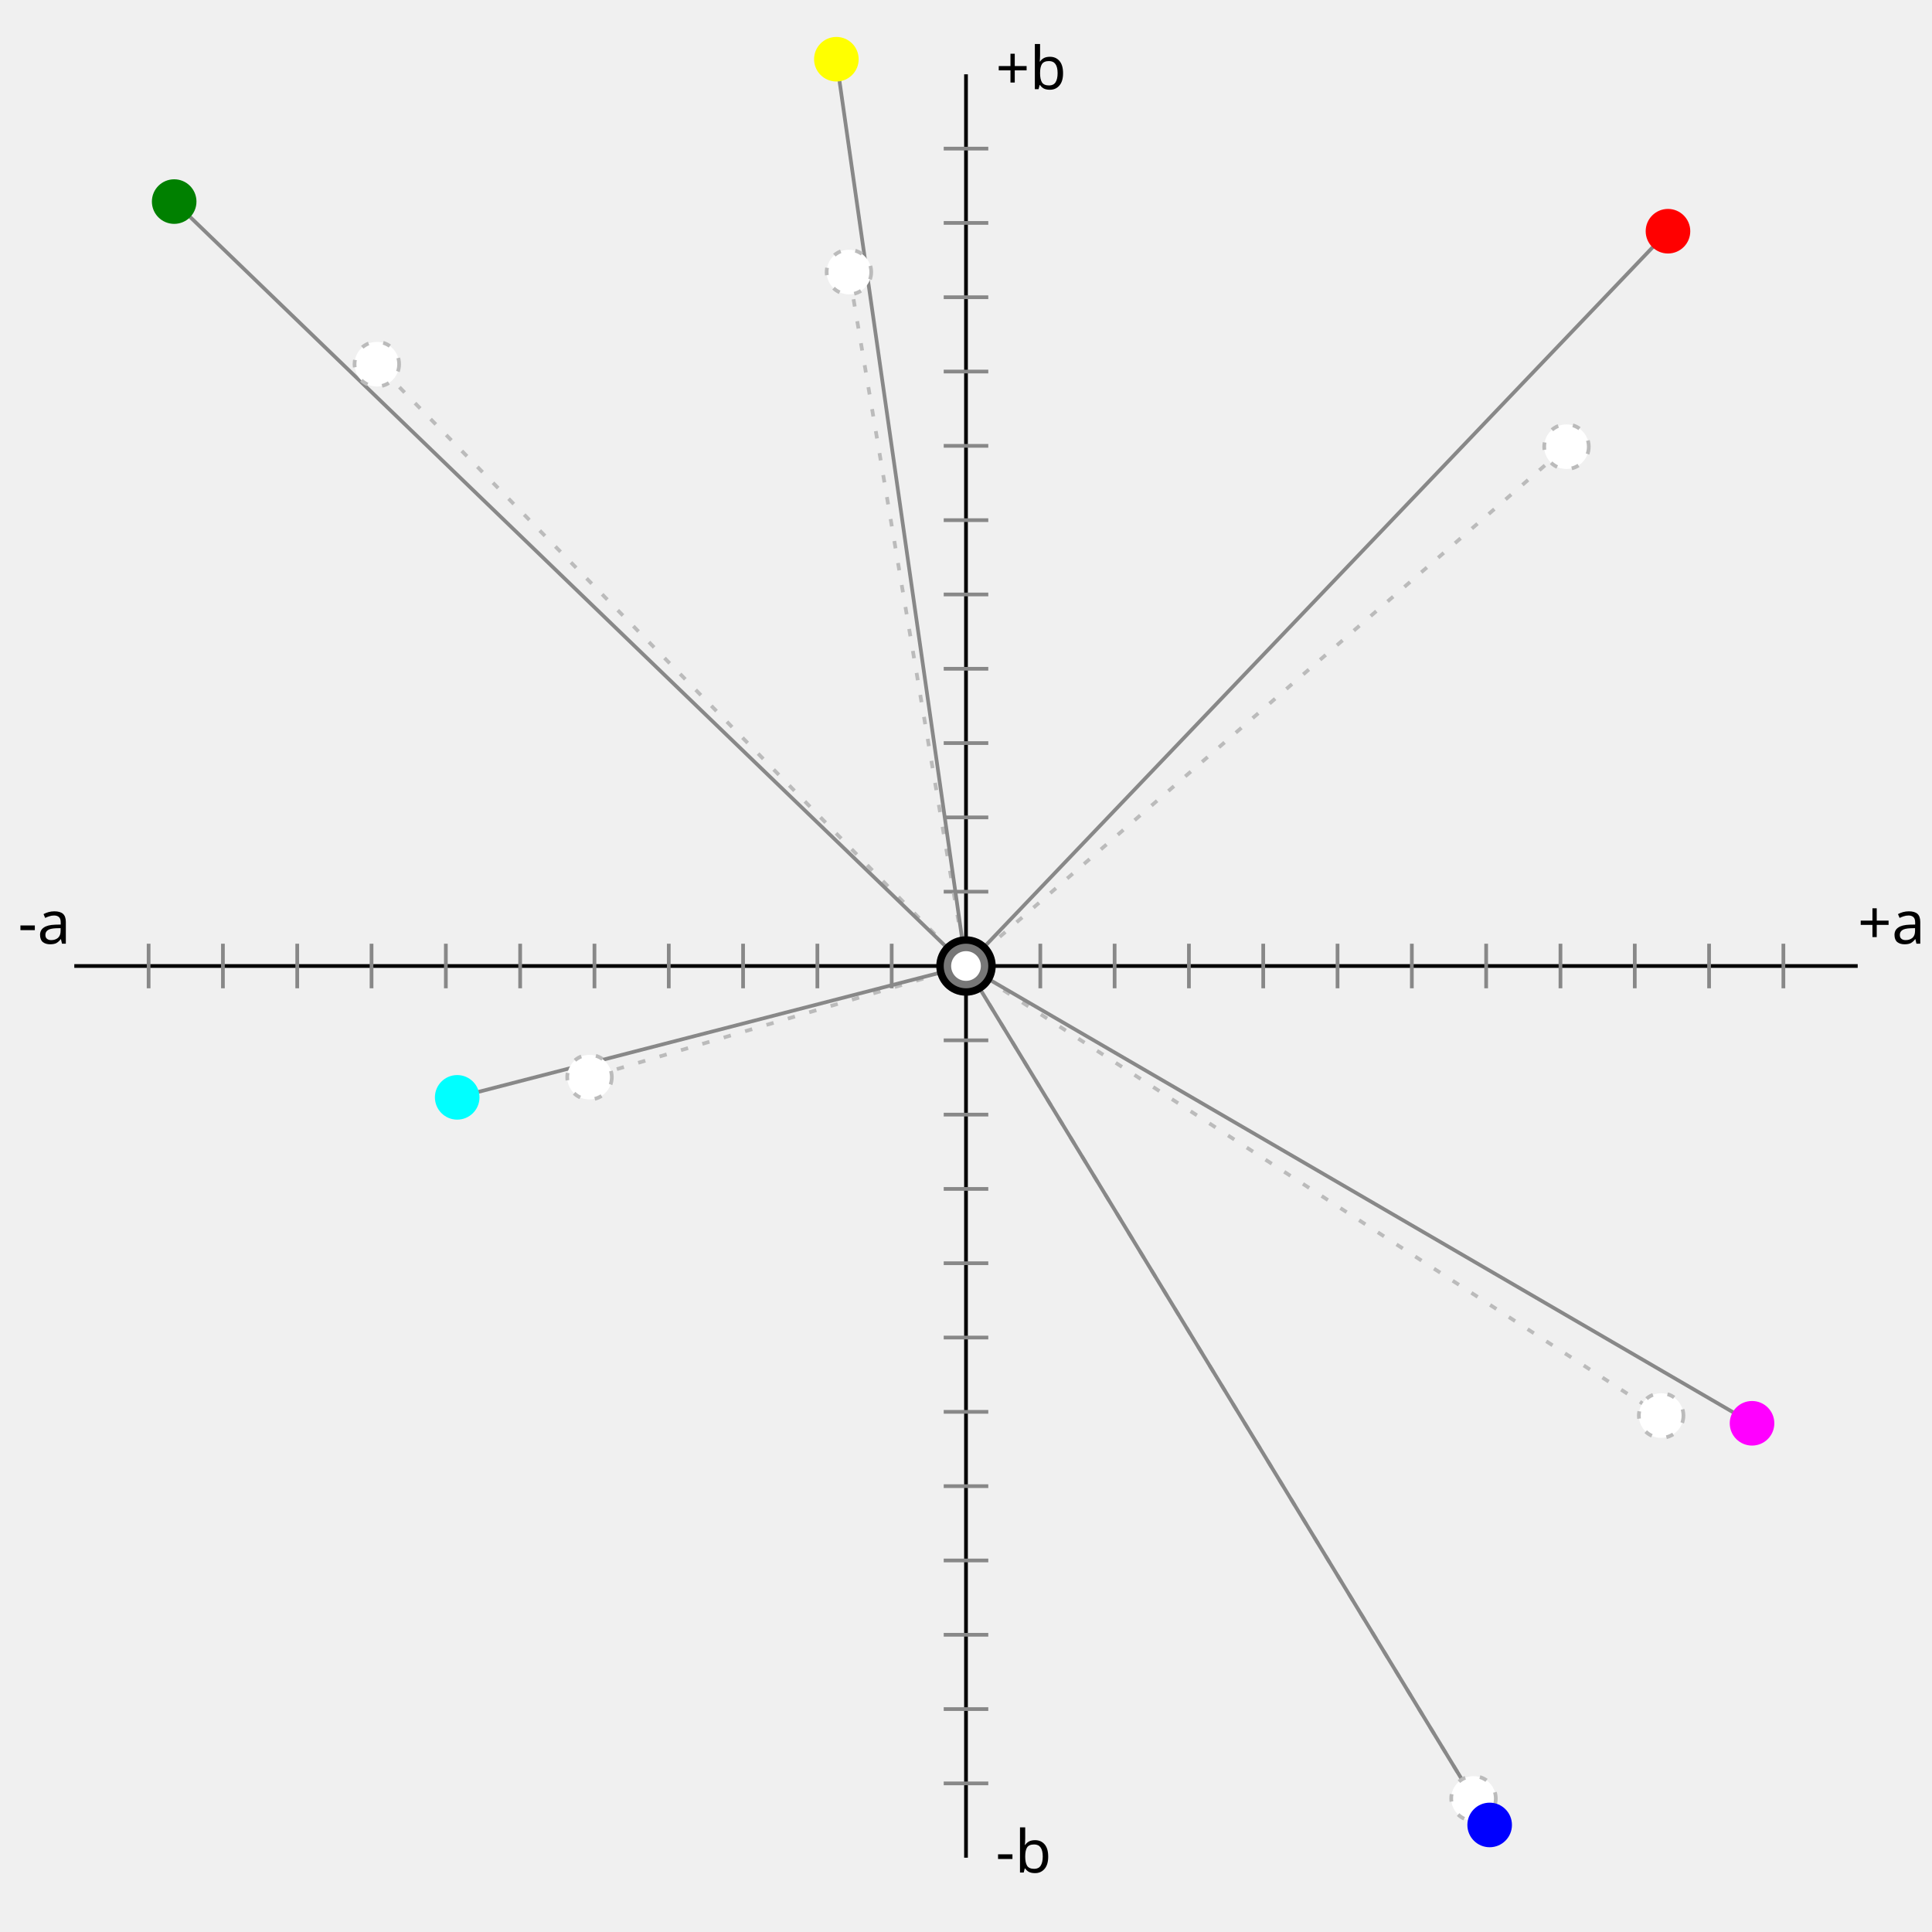
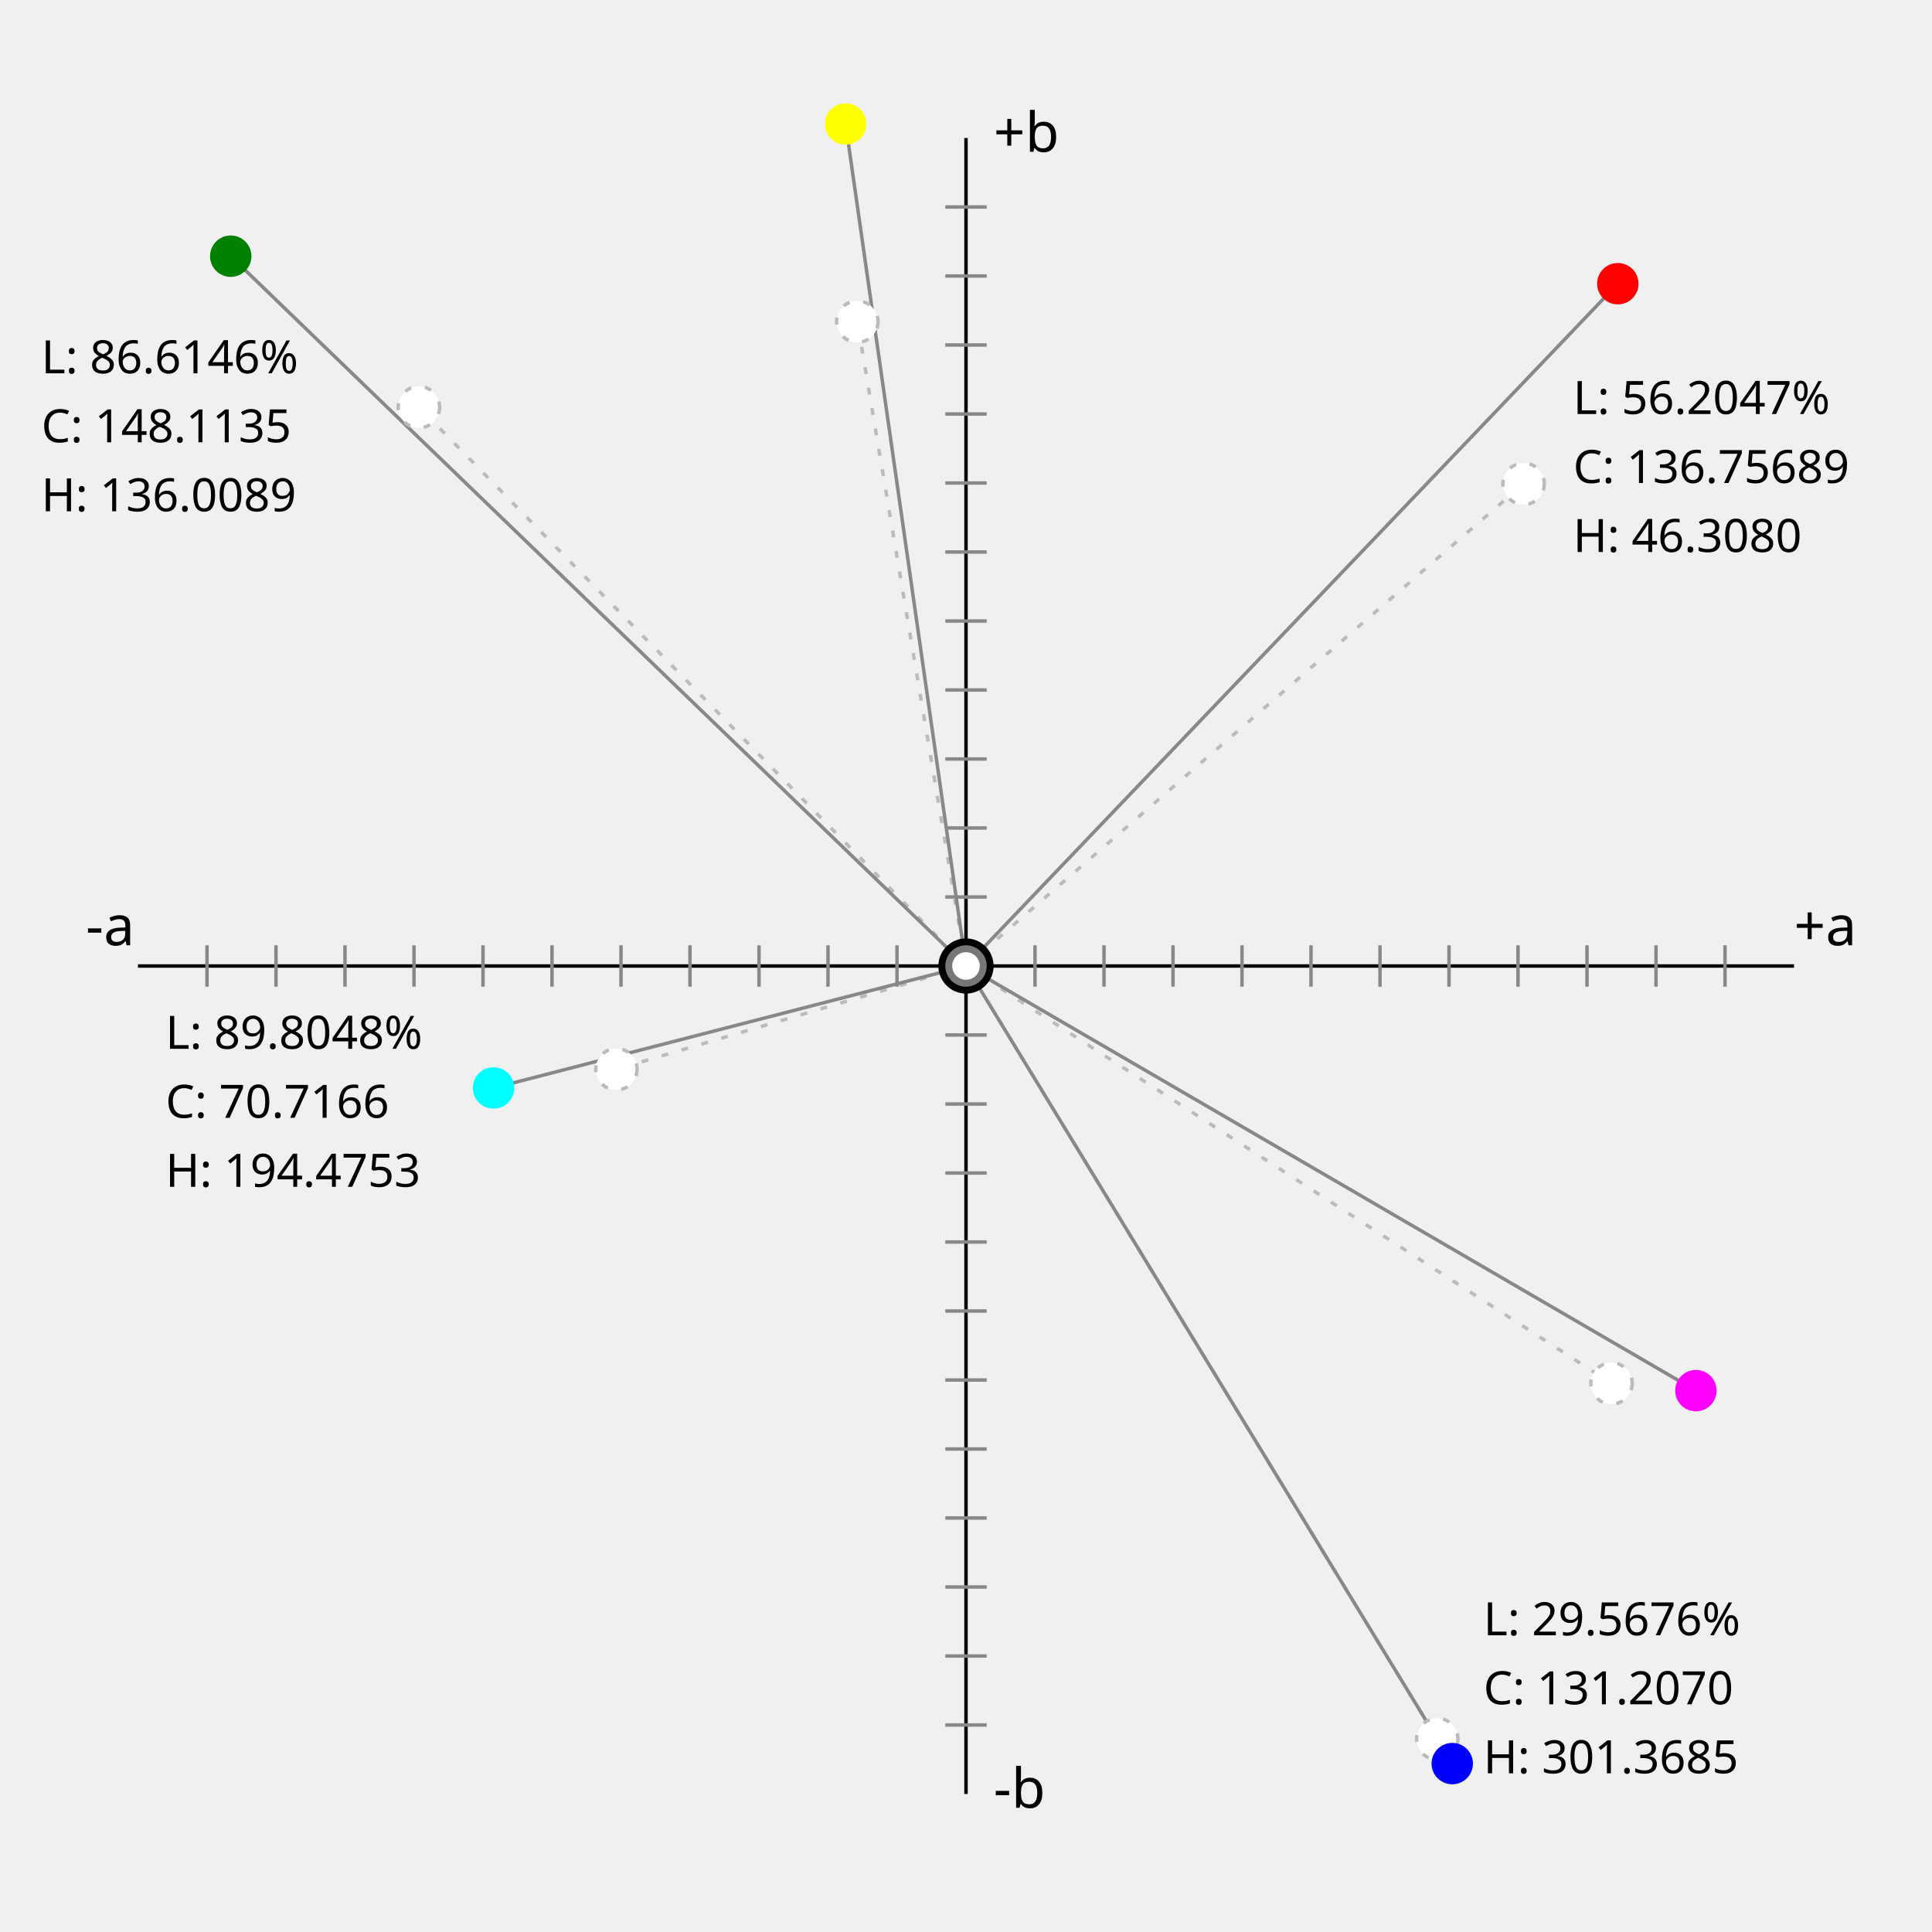
- <svg xmlns="http://www.w3.org/2000/svg" viewBox="-130 -130 260 260" overflow="visible">
+ <svg xmlns="http://www.w3.org/2000/svg" viewBox="-140 -140 280 280" overflow="visible">
  <g fill="none" stroke="black" stroke-width="0.5">


​<polyline points="0 -120 0 120" />
    <polyline points="-120 0 120 0" />
    <g stroke="#888">
      <path d="M-3,-110 h6 M-3,-100 h6 M-3,-90 h6 M-3,-80 h6 M-3,-70 h6 M-3,-60 h6 M-3,-50 h6 M-3,-40 h6 M-3,-30 h6 M-3,-20 h6 M-3,-10 h6 M-3,10 h6 M-3,20 h6 M-3,30 h6 M-3,40 h6 M-3,50 h6 M-3,60 h6 M-3,70 h6 M-3,80 h6 M-3,90 h6 M-3,100 h6 M-3,110 h6" />
      <path d="M110,-3 v6 M100,-3 v6 M90,-3 v6 M80,-3 v6 M70,-3 v6 M60,-3 v6 M50,-3 v6 M40,-3 v6 M30,-3 v6 M20,-3 v6 M10,-3 v6 M-10,-3 v6 M-20,-3 v6 M-30,-3 v6 M-40,-3 v6 M-50,-3 v6 M-60,-3 v6 M-70,-3 v6 M-80,-3 v6 M-90,-3 v6 M-100,-3 v6 M-110,-3 v6" />
      <g stroke-dasharray="1 2" stroke="#bbb">
        <polyline points="0,0 80.81,-69.88" />
        <polyline points="0,0 -79.28,-80.99" />
        <polyline points="0,0 68.29,112.02" />
        <polyline points="0,0 -50.66,14.96" />
        <polyline points="0,0 93.54,60.49" />
        <polyline points="0,0 -15.75,-93.38" />
      </g>
      <polyline points="0,0 94.469,-98.883" />
      <polyline points="0,0 -106.559,-102.871" />
      <polyline points="0,0 70.472,115.594" />
      <polyline points="0,0 -68.471,17.676" />
      <polyline points="0,0 105.781,61.540" />
      <polyline points="0,0 -17.445,-122.031" />
    </g>
  </g>
  <g stroke-dasharray="1 2" stroke="#bbb" stroke-width="0.5" fill="white">
    <circle r="3" cx="80.812" cy="-69.885" />
    <circle r="3" cx="-79.287" cy="-80.99" />
    <circle r="3" cx="68.299" cy="112.029" />
    <circle r="3" cx="-50.665" cy="14.962" />
    <circle r="3" cx="93.55" cy="60.499" />
    <circle r="3" cx="-15.753" cy="-93.388" />
  </g>
  <g stroke="none" stroke-width="0.5">
    <circle r="3" cx="94.469" cy="-98.884" fill="red" />
    <circle r="3" cx="-106.56" cy="-102.872" fill="green" />
    <circle r="3" cx="70.472" cy="115.594" fill="blue" />
    <circle r="3" cx="-68.472" cy="17.676" fill="cyan" />
    <circle r="3" cx="105.781" cy="61.54" fill="magenta" />
    <circle r="3" cx="-17.445" cy="-122.031" fill="yellow" />
  </g>
  <circle r="4" />
  <circle r="3" fill="#777" />
  <circle r="2" fill="#fff" />
  <g font-family="sans-serif" font-size="6pt">
    <text x="120" y="-3">+a</text>
    <text x="-120.5" y="-3" text-anchor="end">-a</text>
    <text x="4" y="122">-b</text>
    <text x="4" y="-118">+b</text>
  </g>
+   <g font-family="sans-serif" font-size="5pt">
+     <text x="88" y="-80">L: 56.2047%<tspan x="88" dy="10">C: 136.75689<tspan x="88" dy="10">H: 46.3080</tspan>
+       </tspan>
+     </text>
+     <text x="-134" y="-85.9">L: 86.6146%<tspan x="-134" dy="10">C: 148.1135<tspan x="-134" dy="10">H: 136.0089</tspan>
+       </tspan>
+     </text>
+     <text x="75" y="97">L: 29.5676%<tspan x="75" dy="10">C: 131.2070<tspan x="75" dy="10">H: 301.3685</tspan>
+       </tspan>
+     </text>
+     <text x="-116" y="12">L: 89.8048%<tspan x="-116" dy="10">C: 70.7166<tspan x="-116" dy="10">H: 194.4753</tspan>
+       </tspan>
+     </text>
+   </g>
</svg>
